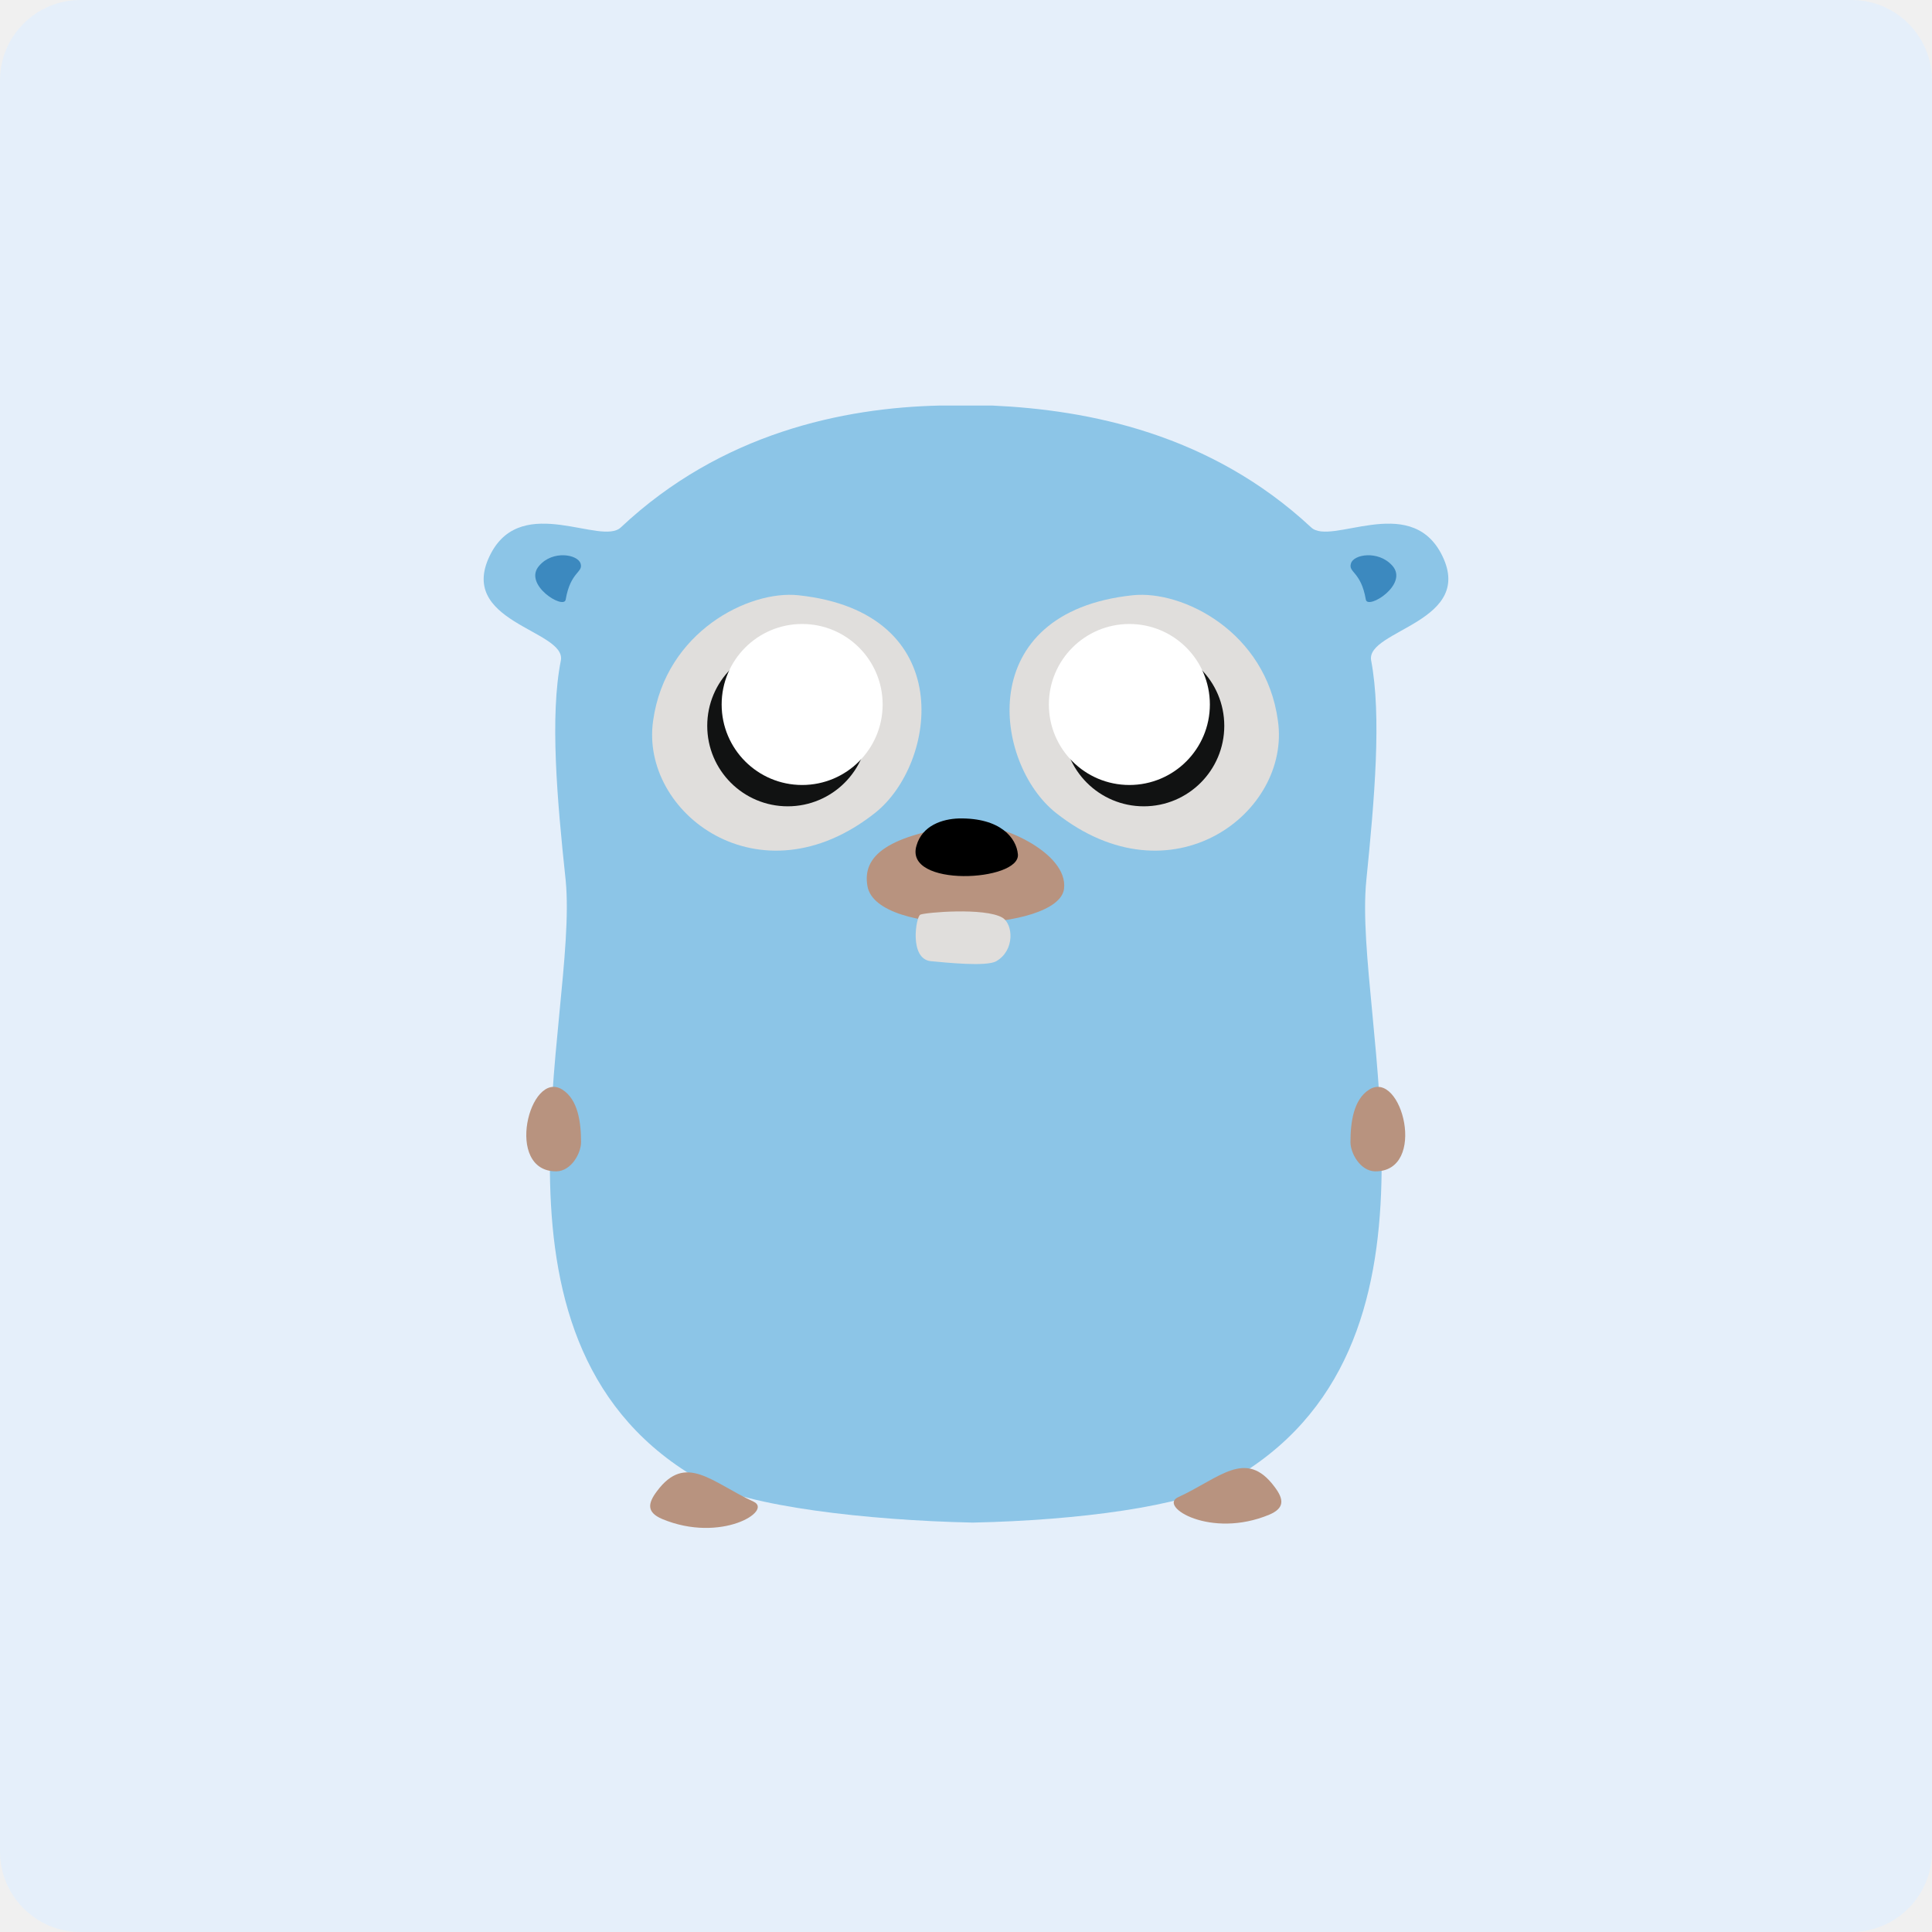
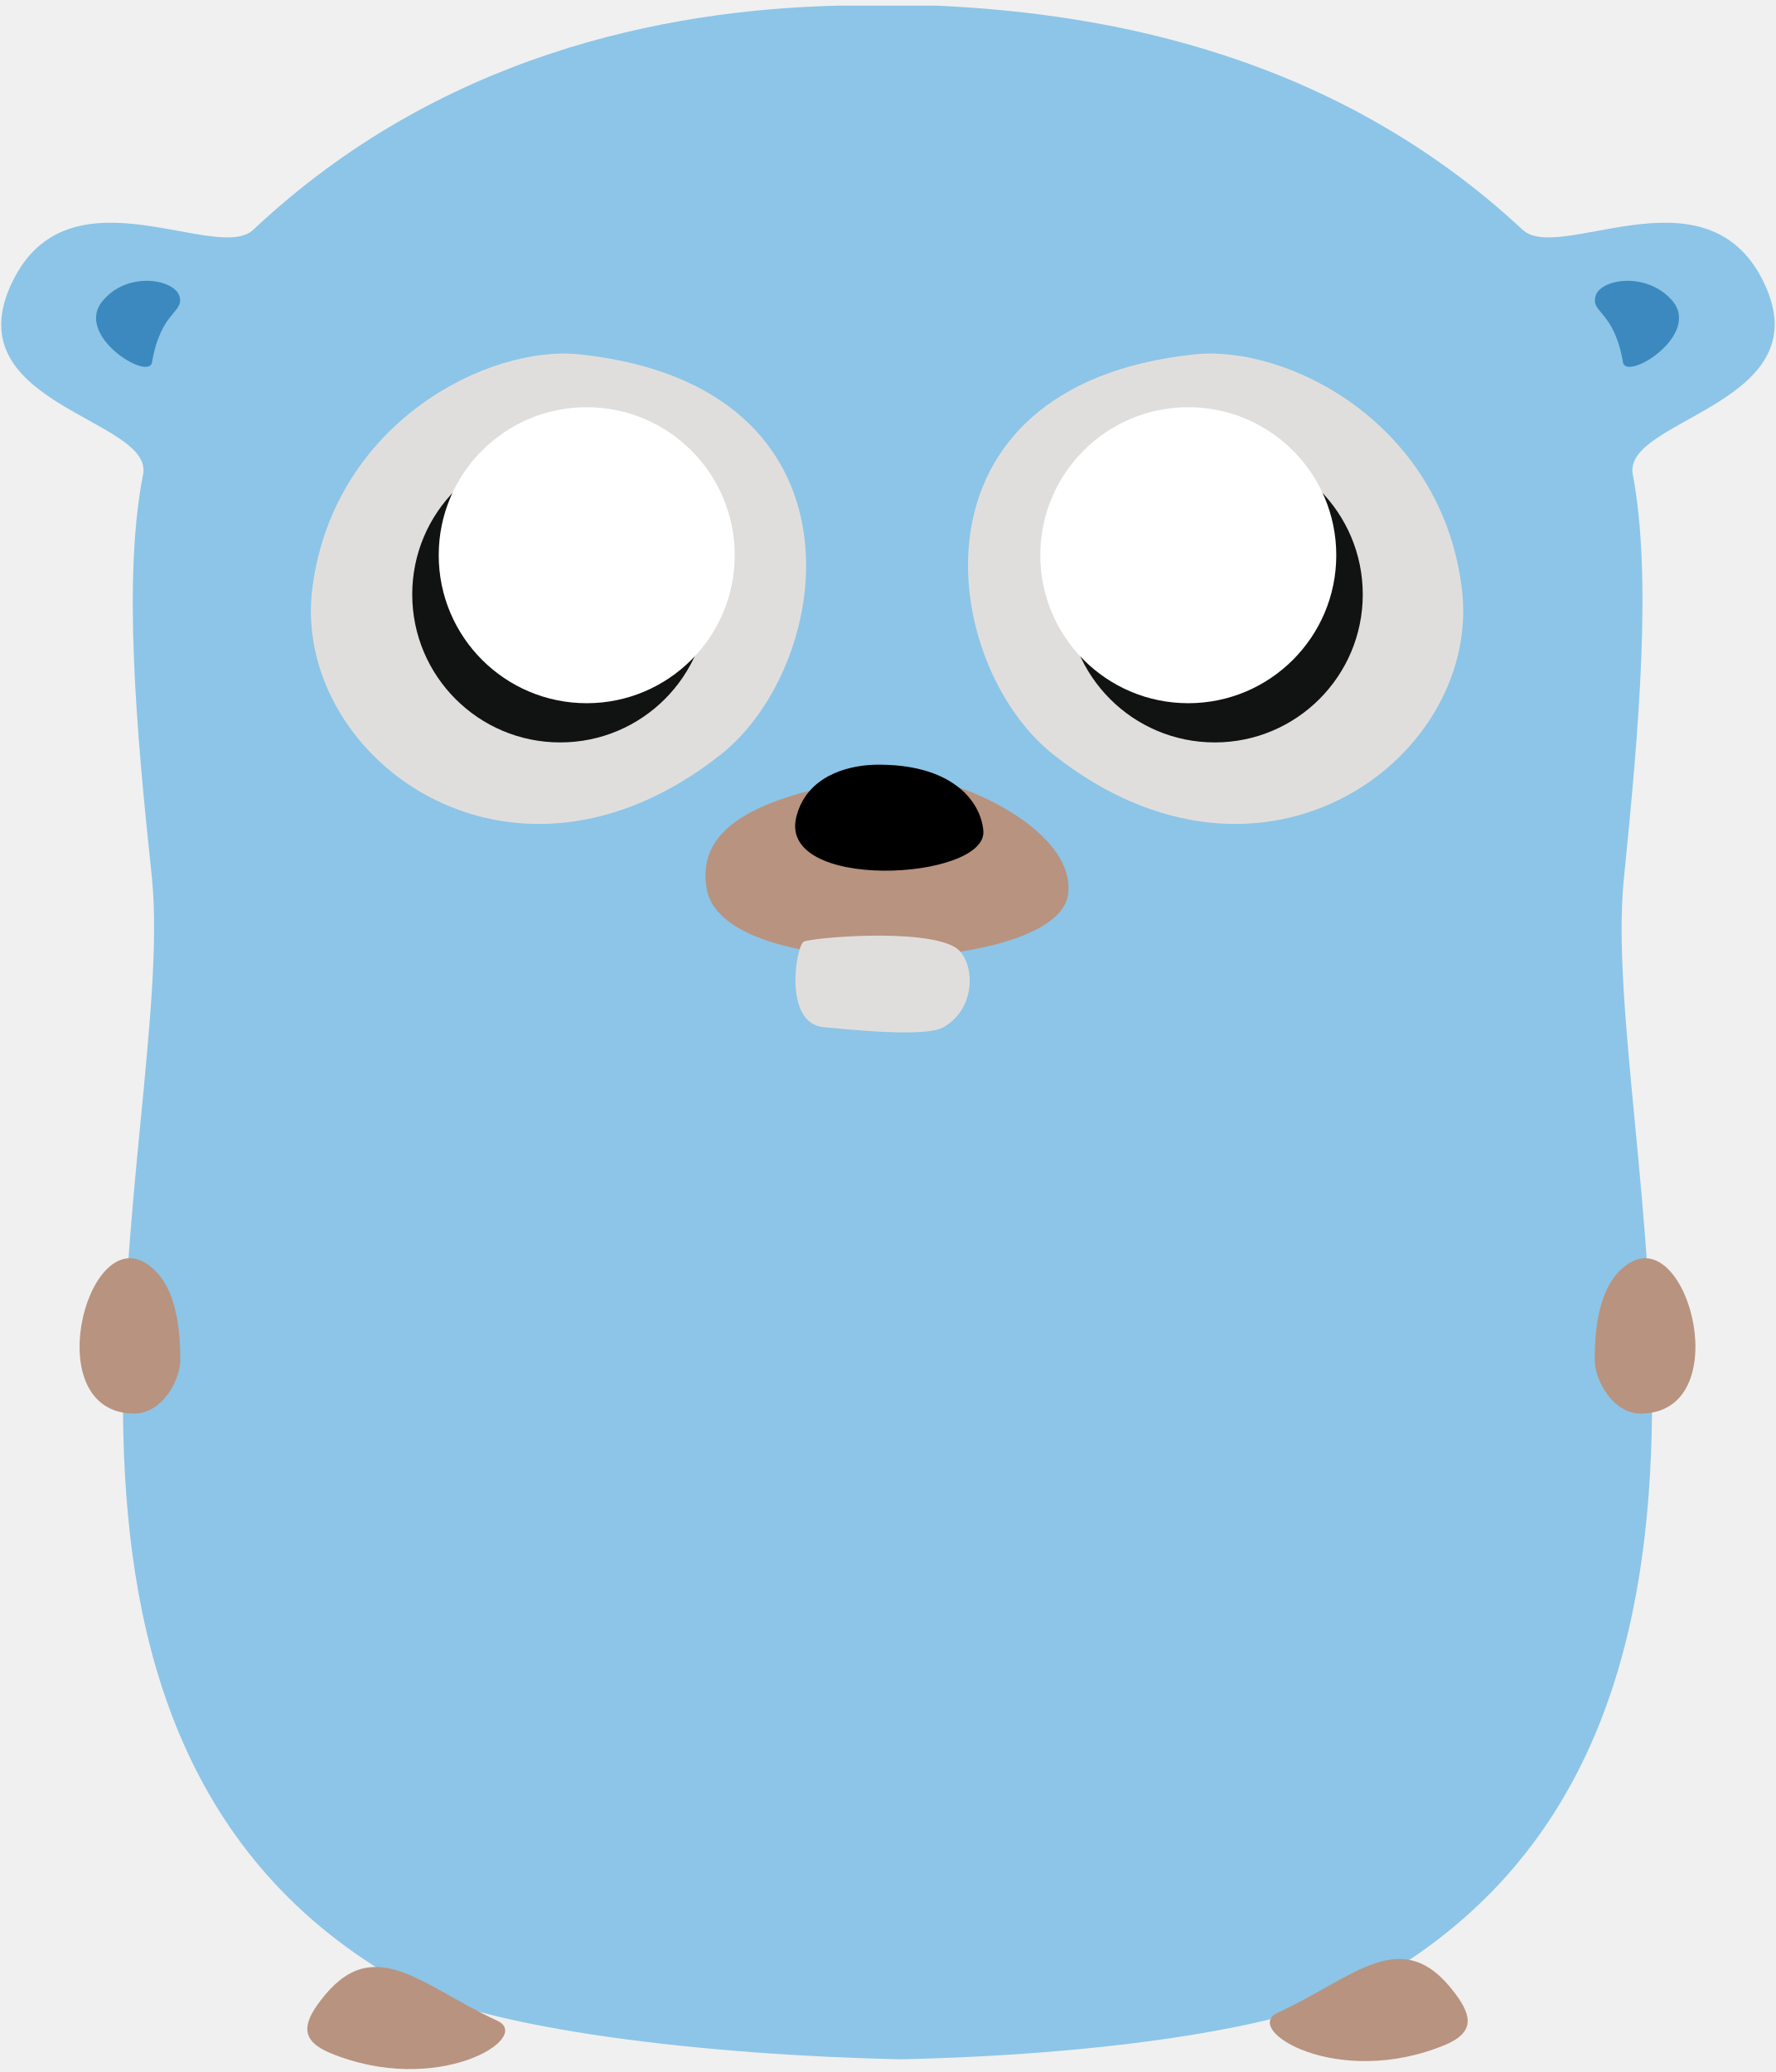
- <svg xmlns="http://www.w3.org/2000/svg" width="24px" height="24px" viewBox="0 0 24 24" version="1.1">
+ <svg xmlns="http://www.w3.org/2000/svg" width="12px" height="14px" viewBox="0 0 12 14" version="1.1">
  <g id="Docs" stroke="none" stroke-width="1" fill="none" fill-rule="evenodd">
-     <g id="Docs-Icon" transform="translate(-12, -109)">
+     <g id="Docs-Icon" transform="translate(-18, -114)" fill-rule="nonzero">
      <g id="golang" transform="translate(12, 109)">
-         <path d="M1,0 L23,0 C23.552,-1.01453063e-16 24,0.448 24,1 L24,23 C24,23.552 23.552,24 23,24 L1,24 C0.448,24 6.76353751e-17,23.552 0,23 L0,1 C-6.76353751e-17,0.448 0.448,1.01453063e-16 1,0 Z" id="Rectangle-14" fill="#E5EFFA" />
-         <path d="M17.899,6.87 C17.499,6.13 16.531,6.784 16.287,6.551 C15.033,5.384 13.516,5.092 12.328,5.038 C12.328,5.038 11.791,5.038 11.672,5.038 C10.478,5.065 8.961,5.378 7.713,6.551 C7.469,6.784 6.496,6.13 6.101,6.87 C5.642,7.735 7.039,7.822 6.967,8.205 C6.83,8.897 6.919,9.924 7.027,10.935 C7.194,12.649 5.779,16.751 8.722,18.4 C9.278,18.714 10.776,18.886 12.078,18.914 L12.078,18.914 C12.078,18.914 12.084,18.914 12.084,18.914 C12.084,18.914 12.09,18.914 12.09,18.914 L12.09,18.914 C13.391,18.886 14.71,18.714 15.266,18.4 C18.215,16.751 16.8,12.649 16.973,10.935 C17.075,9.924 17.164,8.897 17.033,8.205 C16.961,7.822 18.358,7.73 17.899,6.87 Z" id="Path" fill="#8CC5E7" fill-rule="nonzero" />
-         <g id="Group" transform="translate(12.50746, 7.378378)" fill-rule="nonzero">
+         <path d="M17.899,6.87 C17.499,6.13 16.531,6.784 16.287,6.551 C15.033,5.384 13.516,5.092 12.328,5.038 C12.328,5.038 11.791,5.038 11.672,5.038 C10.478,5.065 8.961,5.378 7.713,6.551 C7.469,6.784 6.496,6.13 6.101,6.87 C5.642,7.735 7.039,7.822 6.967,8.205 C6.83,8.897 6.919,9.924 7.027,10.935 C7.194,12.649 5.779,16.751 8.722,18.4 C9.278,18.714 10.776,18.886 12.078,18.914 L12.078,18.914 C12.078,18.914 12.084,18.914 12.084,18.914 C12.084,18.914 12.09,18.914 12.09,18.914 L12.09,18.914 C13.391,18.886 14.71,18.714 15.266,18.4 C18.215,16.751 16.8,12.649 16.973,10.935 C17.075,9.924 17.164,8.897 17.033,8.205 C16.961,7.822 18.358,7.73 17.899,6.87 Z" id="Path" fill="#8CC5E7" />
+         <g id="Group" transform="translate(12.50746, 7.378378)">
          <path d="M1.564,0.016 C-0.43,0.227 -0.161,2.108 0.609,2.719 C2.042,3.854 3.534,2.719 3.367,1.573 C3.218,0.47 2.185,-0.049 1.564,0.016 Z" id="Path" fill="#E0DEDC" />
          <ellipse id="Oval" fill="#111212" cx="1.701" cy="1.638" rx="1" ry="1" />
          <ellipse id="Oval" fill="#FFFFFF" cx="1.522" cy="1.373" rx="1" ry="1" />
        </g>
-         <g id="Group" transform="translate(10.71642, 10.13514)" fill-rule="nonzero">
+         <g id="Group" transform="translate(10.71642, 10.13514)">
          <path d="M1.284,0.108 C0.328,0.238 -0.012,0.486 0.06,0.876 C0.179,1.514 2.43,1.443 2.501,0.908 C2.561,0.449 1.66,0.059 1.284,0.108 Z" id="Path" fill="#B8937F" />
          <path d="M0.669,0.368 C0.507,0.897 1.964,0.816 1.928,0.476 C1.91,0.276 1.713,0.022 1.194,0.032 C0.991,0.038 0.74,0.119 0.669,0.368 Z" id="Path" fill="#000000" />
          <path d="M0.716,1.227 C0.663,1.249 0.573,1.778 0.848,1.805 C1.033,1.822 1.54,1.876 1.66,1.805 C1.893,1.67 1.869,1.346 1.737,1.265 C1.516,1.135 0.776,1.2 0.716,1.227 Z" id="Path" fill="#E0DEDC" />
        </g>
-         <g id="Group" transform="translate(8.089552, 7.378378)" fill-rule="nonzero">
+         <g id="Group" transform="translate(8.089552, 7.378378)">
          <path d="M1.827,0.016 C3.821,0.227 3.552,2.108 2.782,2.719 C1.349,3.854 -0.143,2.719 0.024,1.573 C0.179,0.47 1.212,-0.049 1.827,0.016 Z" id="Path" fill="#E0DEDC" />
          <ellipse id="Oval" fill="#111212" cx="1.696" cy="1.638" rx="1" ry="1" />
          <ellipse id="Oval" fill="#FFFFFF" cx="1.875" cy="1.373" rx="1" ry="1" />
        </g>
-         <path d="M17.081,14.551 C17.737,14.557 17.415,13.281 17.009,13.535 C16.812,13.659 16.776,13.946 16.776,14.189 C16.776,14.324 16.896,14.546 17.081,14.551 Z" id="Path" fill="#B8937F" fill-rule="nonzero" />
-         <path d="M6.913,14.551 C6.257,14.557 6.579,13.281 6.985,13.535 C7.182,13.659 7.218,13.946 7.218,14.189 C7.218,14.324 7.099,14.546 6.913,14.551 Z" id="Path" fill="#B8937F" fill-rule="nonzero" />
-         <path d="M15.833,18.47 C15.475,17.989 15.152,18.362 14.633,18.6 C14.388,18.714 15.039,19.119 15.767,18.816 C15.958,18.735 15.952,18.627 15.833,18.47 Z" id="Path" fill="#B8937F" fill-rule="nonzero" />
-         <path d="M8.161,18.524 C8.519,18.043 8.842,18.416 9.361,18.654 C9.606,18.768 8.955,19.173 8.227,18.87 C8.036,18.789 8.042,18.681 8.161,18.524 Z" id="Path" fill="#B8937F" fill-rule="nonzero" />
-         <path d="M16.782,7 C16.746,7.114 16.907,7.097 16.967,7.449 C16.991,7.578 17.504,7.259 17.296,7.027 C17.122,6.832 16.812,6.886 16.782,7 Z" id="Path" fill="#3C89BF" fill-rule="nonzero" />
-         <path d="M7.212,7 C7.248,7.114 7.087,7.097 7.027,7.449 C7.003,7.578 6.49,7.259 6.699,7.027 C6.866,6.832 7.176,6.886 7.212,7 Z" id="Path" fill="#3C89BF" fill-rule="nonzero" />
+         <path d="M17.081,14.551 C17.737,14.557 17.415,13.281 17.009,13.535 C16.812,13.659 16.776,13.946 16.776,14.189 C16.776,14.324 16.896,14.546 17.081,14.551 Z" id="Path" fill="#B8937F" />
+         <path d="M6.913,14.551 C6.257,14.557 6.579,13.281 6.985,13.535 C7.182,13.659 7.218,13.946 7.218,14.189 C7.218,14.324 7.099,14.546 6.913,14.551 Z" id="Path" fill="#B8937F" />
+         <path d="M15.833,18.47 C15.475,17.989 15.152,18.362 14.633,18.6 C14.388,18.714 15.039,19.119 15.767,18.816 C15.958,18.735 15.952,18.627 15.833,18.47 Z" id="Path" fill="#B8937F" />
+         <path d="M8.161,18.524 C8.519,18.043 8.842,18.416 9.361,18.654 C9.606,18.768 8.955,19.173 8.227,18.87 C8.036,18.789 8.042,18.681 8.161,18.524 Z" id="Path" fill="#B8937F" />
+         <path d="M16.782,7 C16.746,7.114 16.907,7.097 16.967,7.449 C16.991,7.578 17.504,7.259 17.296,7.027 C17.122,6.832 16.812,6.886 16.782,7 Z" id="Path" fill="#3C89BF" />
+         <path d="M7.212,7 C7.248,7.114 7.087,7.097 7.027,7.449 C7.003,7.578 6.49,7.259 6.699,7.027 C6.866,6.832 7.176,6.886 7.212,7 Z" id="Path" fill="#3C89BF" />
      </g>
    </g>
  </g>
</svg>
